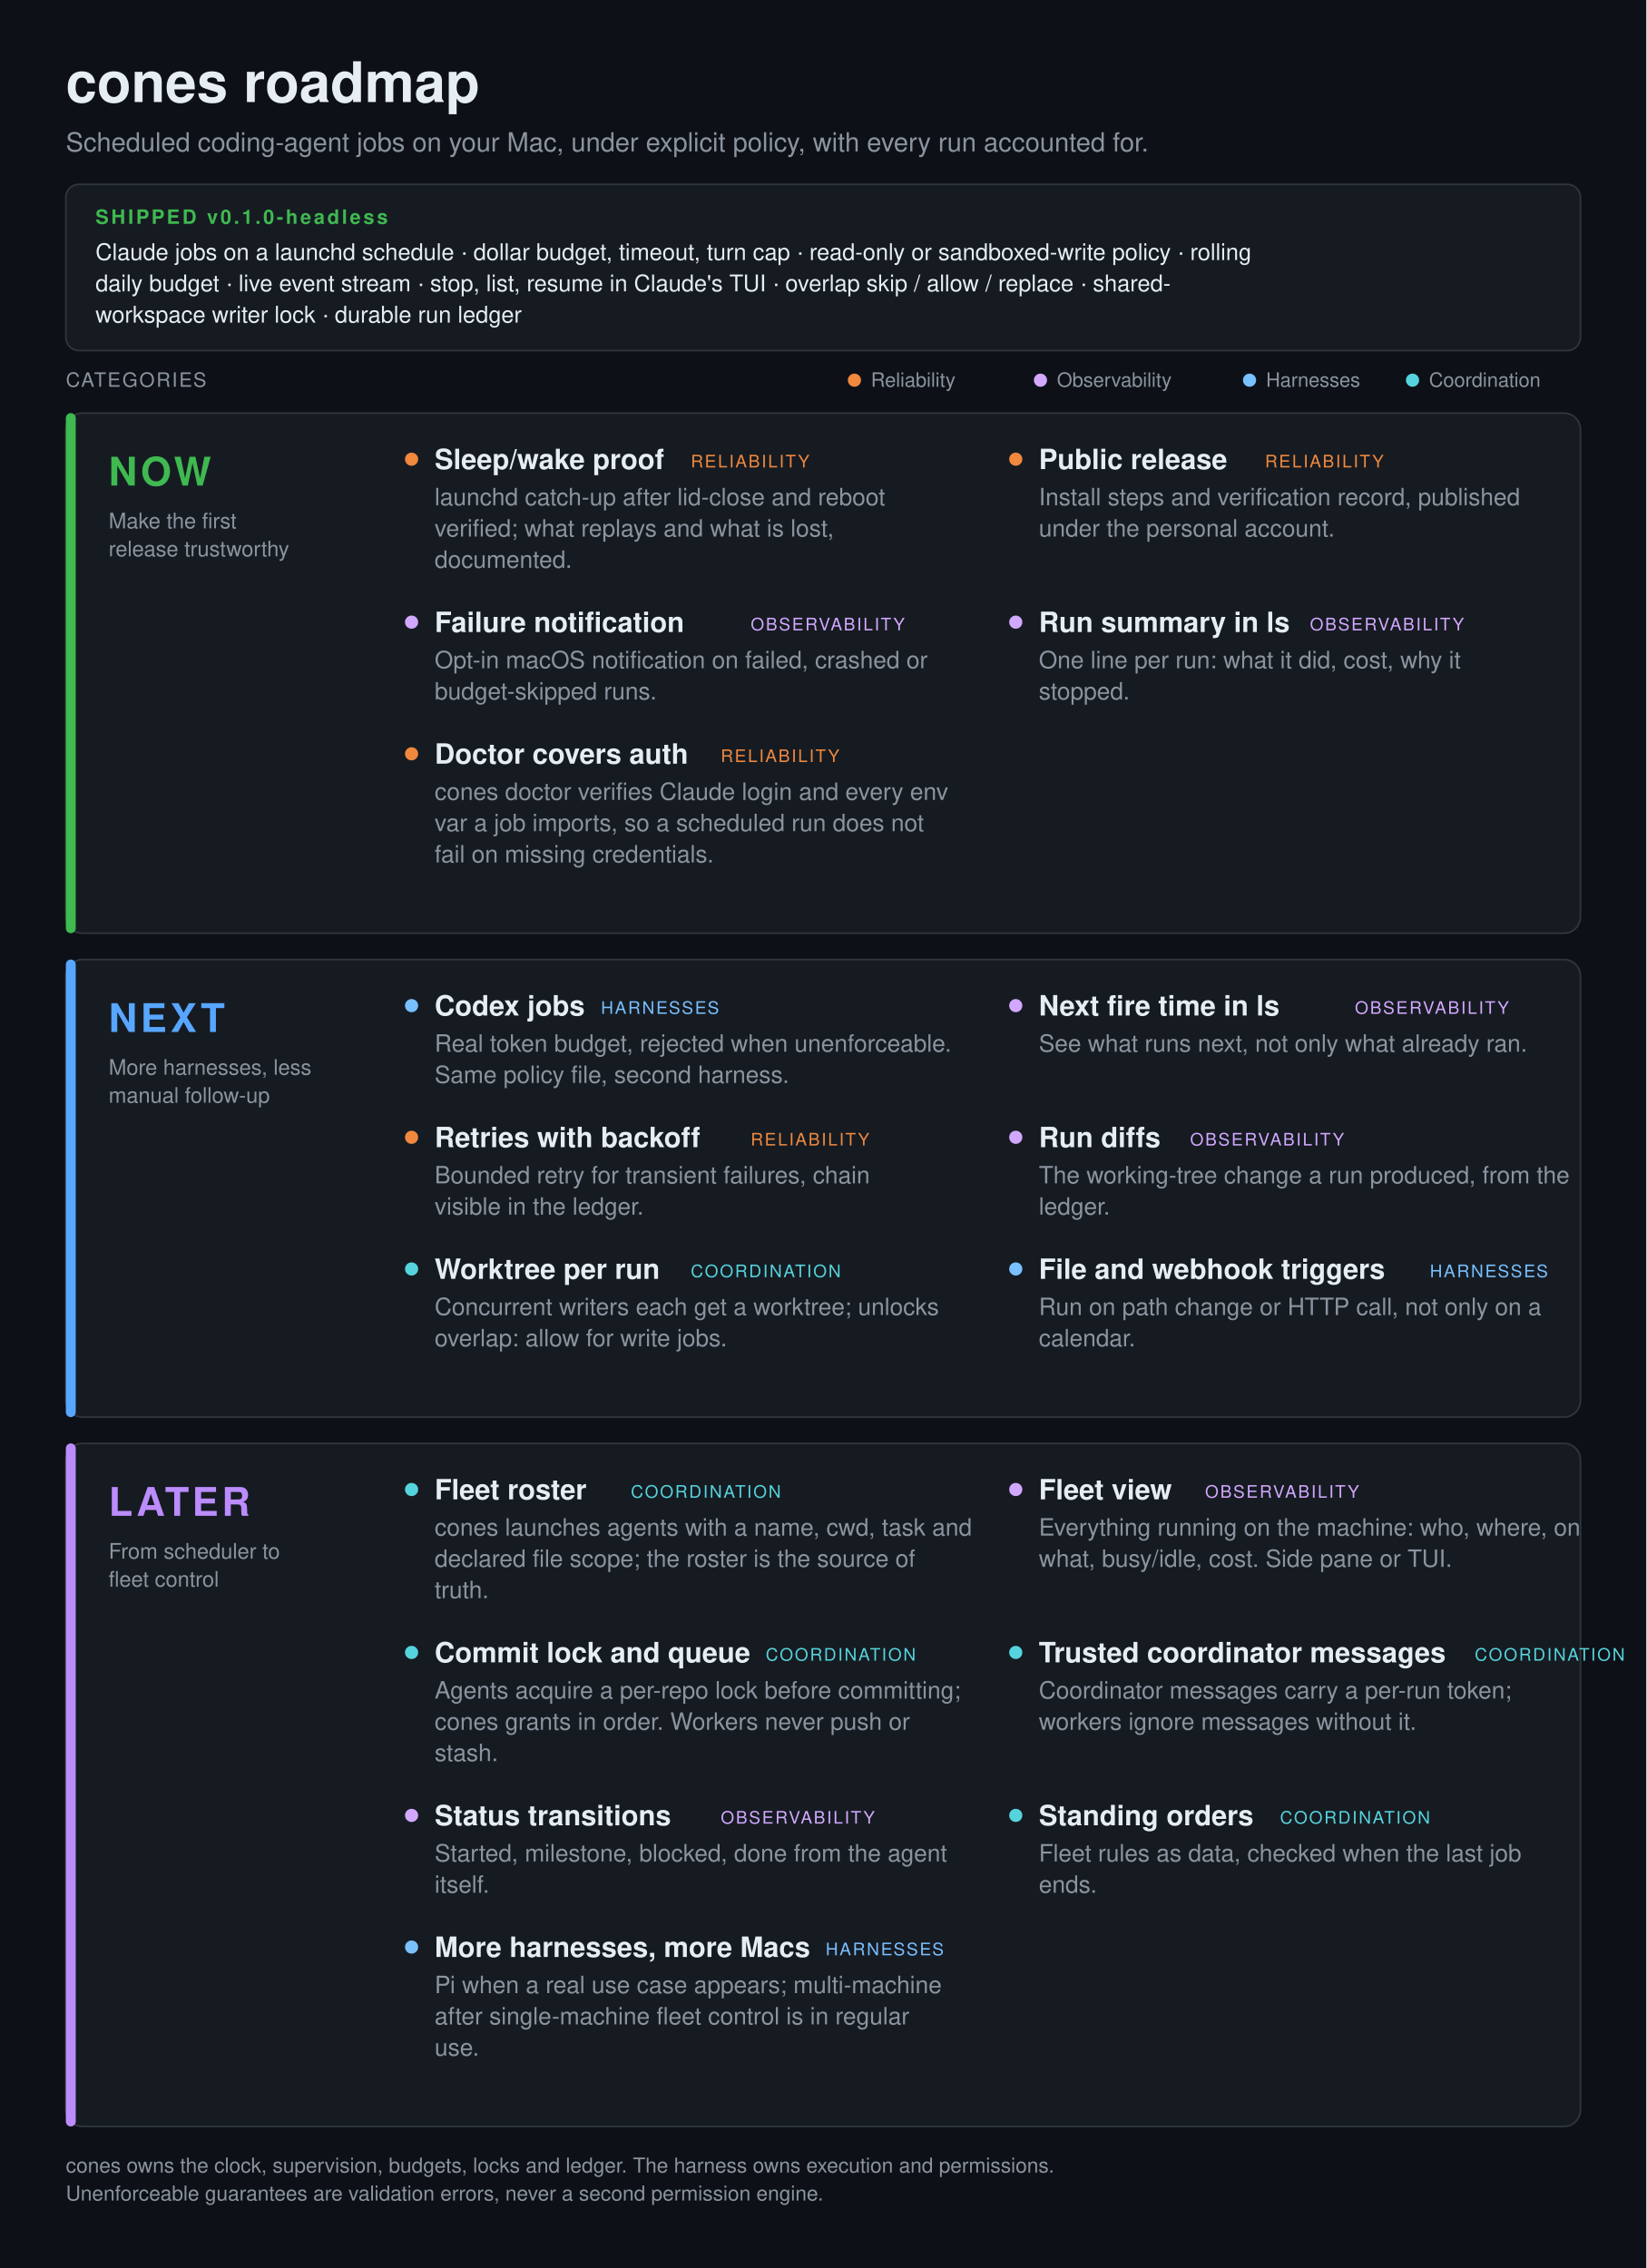
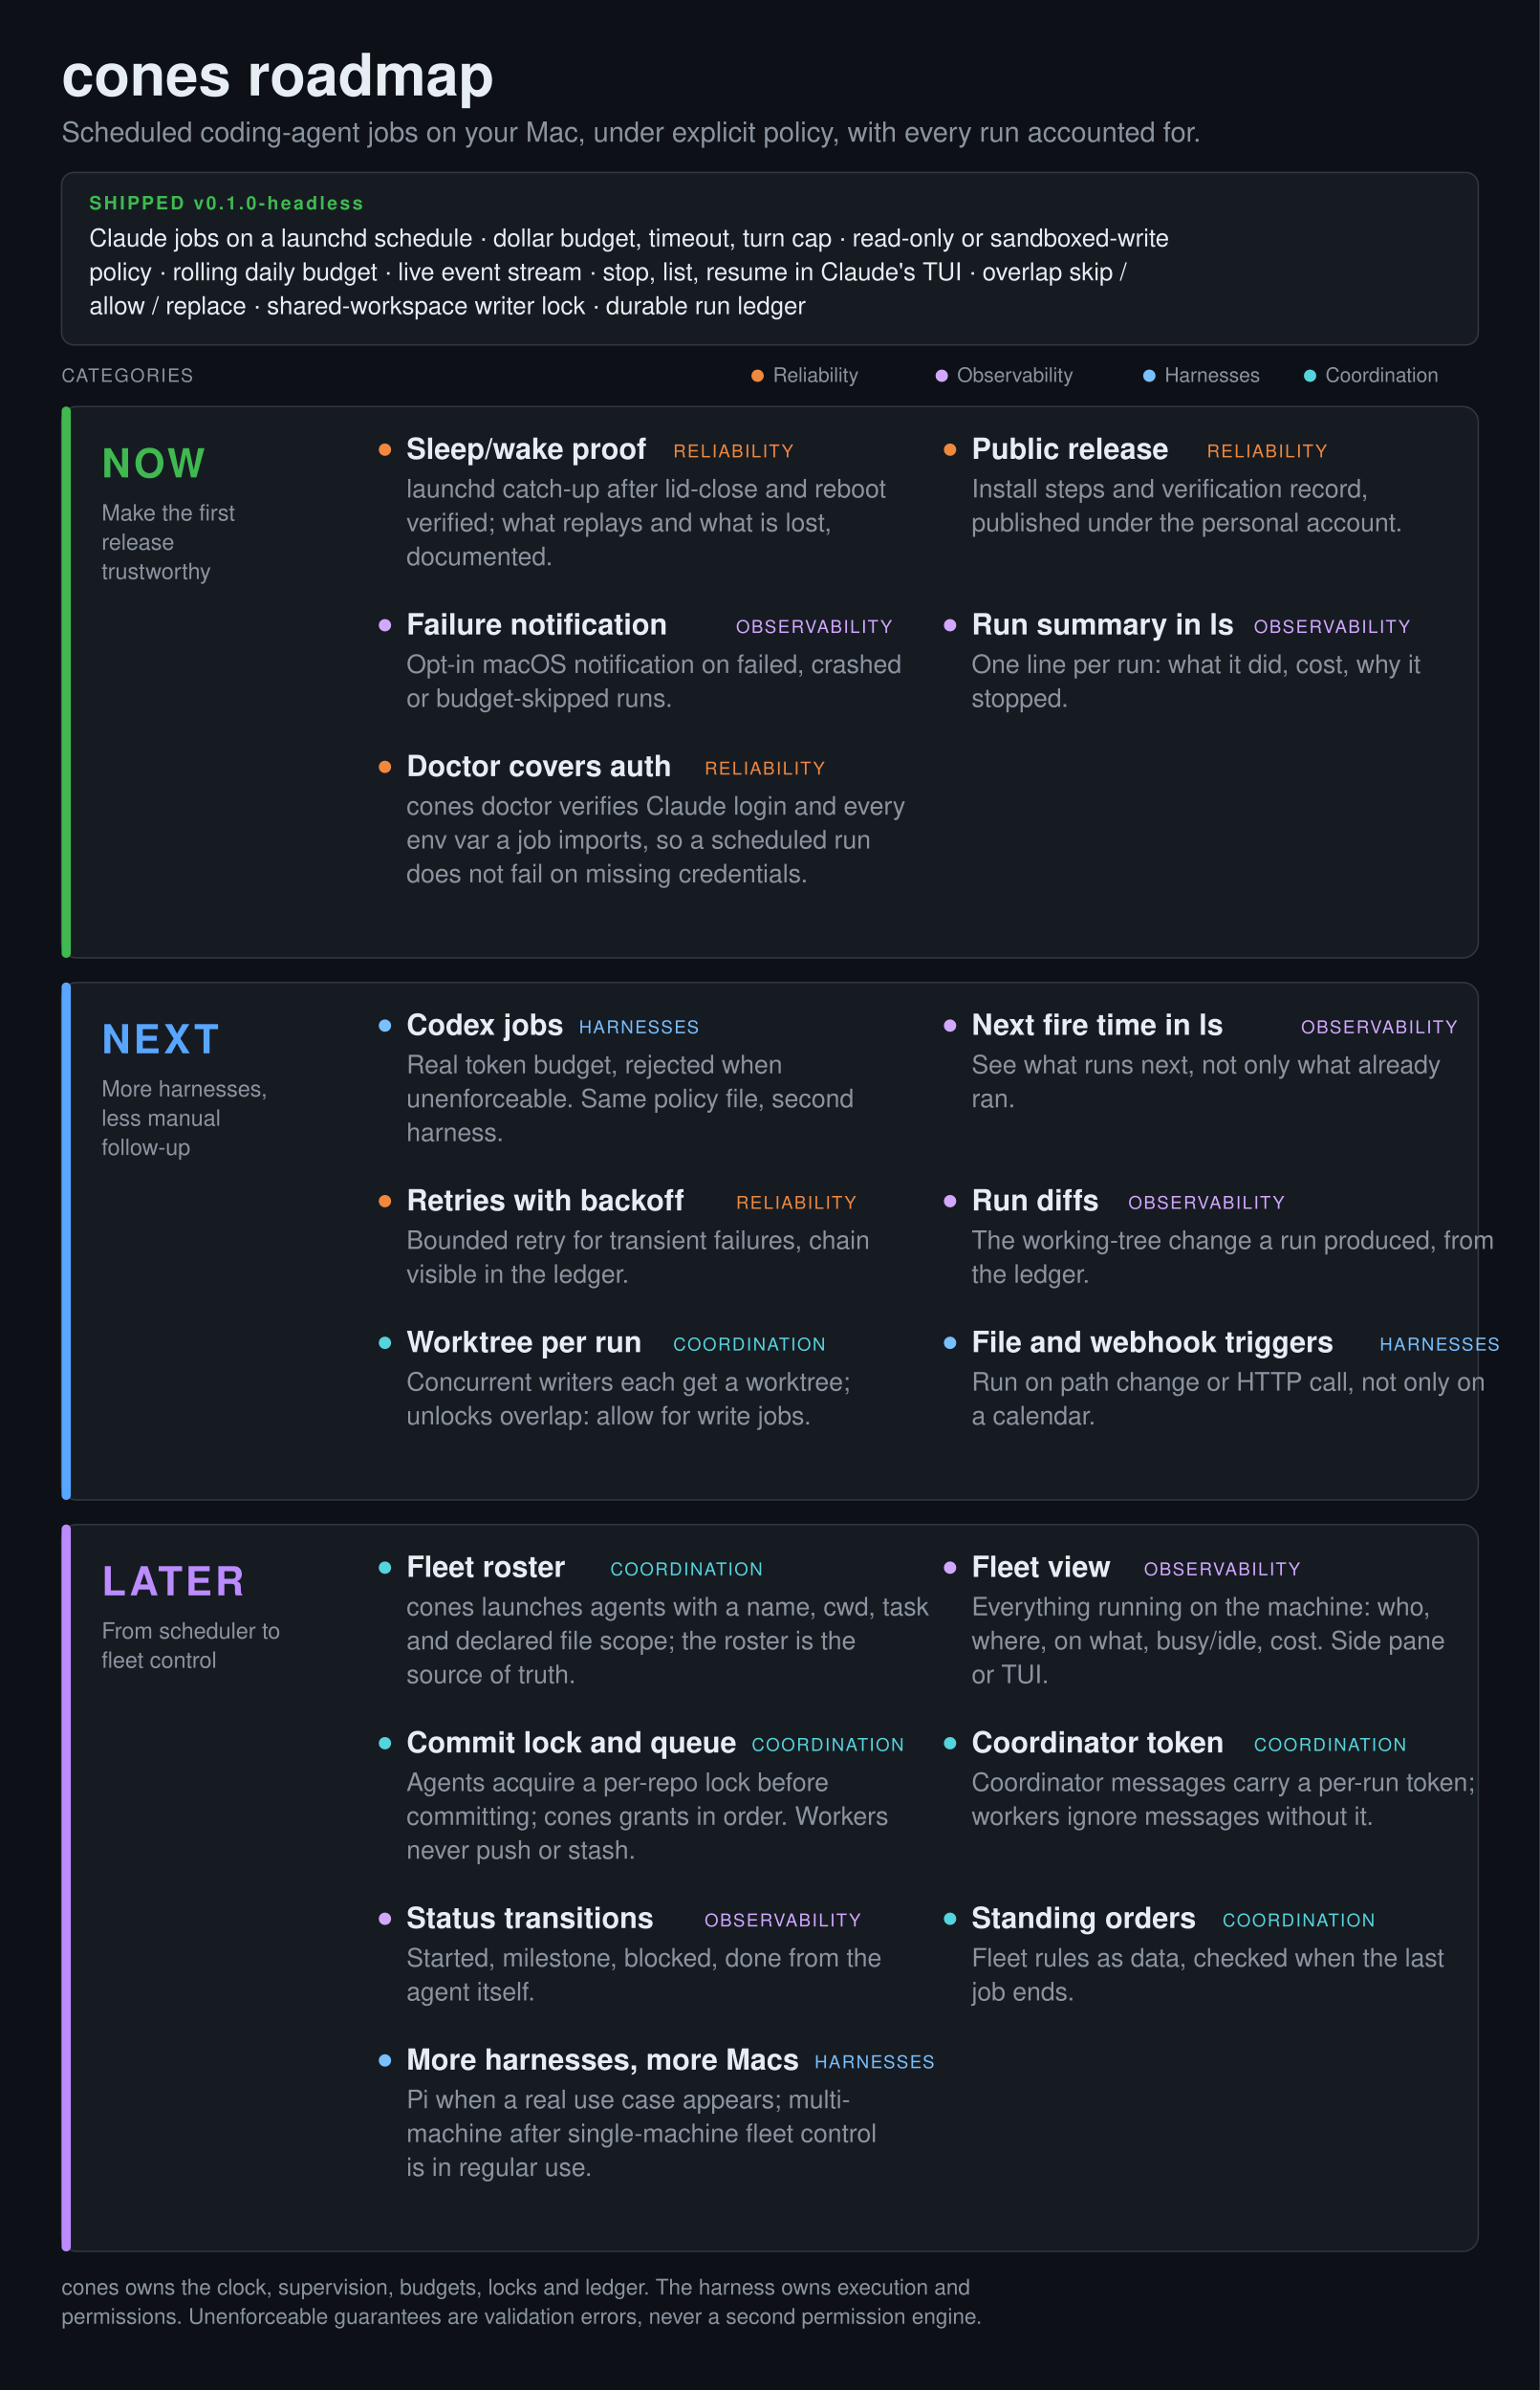
- <svg xmlns="http://www.w3.org/2000/svg" width="1000" height="1378" viewBox="0 0 1000 1378" font-family="-apple-system,BlinkMacSystemFont,Segoe UI,Helvetica,Arial,sans-serif">
-   <rect width="1000" height="1378" fill="#0d1117" />
-   <text x="40" y="62" font-size="34" fill="#e6edf3" font-weight="700">cones roadmap</text>
-   <text x="40" y="92" font-size="16" fill="#8b949e">Scheduled coding-agent jobs on your Mac, under explicit policy, with every run accounted for.</text>
-   <rect x="40" y="112" width="920" height="101" rx="8" fill="#161b22" stroke="#30363d" />
+ <svg xmlns="http://www.w3.org/2000/svg" width="1000" height="1552" viewBox="0 0 1000 1552" font-family="-apple-system,BlinkMacSystemFont,Segoe UI,Helvetica,Arial,sans-serif">
+   <rect width="1000" height="1552" fill="#0d1117" />
+   <text x="40" y="62" font-size="38" fill="#e6edf3" font-weight="700">cones roadmap</text>
+   <text x="40" y="92" font-size="18" fill="#8b949e">Scheduled coding-agent jobs on your Mac, under explicit policy, with every run accounted for.</text>
+   <rect x="40" y="112" width="920" height="112" rx="8" fill="#161b22" stroke="#30363d" />
  <text x="58" y="136" font-size="12" fill="#3fb950" font-weight="700" letter-spacing="1.5">SHIPPED  v0.1.0-headless</text>
-   <text x="58" y="158" font-size="14" fill="#e6edf3">Claude jobs on a launchd schedule · dollar budget, timeout, turn cap · read-only or sandboxed-write policy · rolling</text>
-   <text x="58" y="177" font-size="14" fill="#e6edf3">daily budget · live event stream · stop, list, resume in Claude's TUI · overlap skip / allow / replace · shared-</text>
-   <text x="58" y="196" font-size="14" fill="#e6edf3">workspace writer lock · durable run ledger</text>
-   <circle cx="858" cy="231" r="4" fill="#56d4dd" />
-   <text x="868" y="235" font-size="12" fill="#8b949e">Coordination</text>
-   <circle cx="759" cy="231" r="4" fill="#79c0ff" />
-   <text x="769" y="235" font-size="12" fill="#8b949e">Harnesses</text>
-   <circle cx="632" cy="231" r="4" fill="#d2a8ff" />
-   <text x="642" y="235" font-size="12" fill="#8b949e">Observability</text>
-   <circle cx="519" cy="231" r="4" fill="#f0883e" />
-   <text x="529" y="235" font-size="12" fill="#8b949e">Reliability</text>
-   <text x="40" y="235" font-size="12" fill="#8b949e" letter-spacing="1">CATEGORIES</text>
-   <rect x="40" y="251" width="920" height="316" rx="10" fill="#161b22" stroke="#30363d" />
-   <rect x="40" y="251" width="6" height="316" rx="3" fill="#3fb950" />
-   <text x="66" y="295" font-size="24" fill="#3fb950" font-weight="800" letter-spacing="2">NOW</text>
-   <text x="66" y="321" font-size="13" fill="#8b949e">Make the first</text>
-   <text x="66" y="338" font-size="13" fill="#8b949e">release trustworthy</text>
-   <circle cx="250" cy="279" r="4" fill="#f0883e" />
-   <text x="264" y="285" font-size="17" fill="#e6edf3" font-weight="700">Sleep/wake proof</text>
-   <text x="419.6" y="284" font-size="10.5" fill="#f0883e" letter-spacing="1">RELIABILITY</text>
-   <text x="264" y="307" font-size="14.5" fill="#8b949e">launchd catch-up after lid-close and reboot</text>
-   <text x="264" y="326" font-size="14.5" fill="#8b949e">verified; what replays and what is lost,</text>
-   <text x="264" y="345" font-size="14.5" fill="#8b949e">documented.</text>
-   <circle cx="617" cy="279" r="4" fill="#f0883e" />
-   <text x="631" y="285" font-size="17" fill="#e6edf3" font-weight="700">Public release</text>
-   <text x="768.4" y="284" font-size="10.5" fill="#f0883e" letter-spacing="1">RELIABILITY</text>
-   <text x="631" y="307" font-size="14.5" fill="#8b949e">Install steps and verification record, published</text>
-   <text x="631" y="326" font-size="14.5" fill="#8b949e">under the personal account.</text>
-   <circle cx="250" cy="378" r="4" fill="#d2a8ff" />
-   <text x="264" y="384" font-size="17" fill="#e6edf3" font-weight="700">Failure notification</text>
-   <text x="456.0" y="383" font-size="10.5" fill="#d2a8ff" letter-spacing="1">OBSERVABILITY</text>
-   <text x="264" y="406" font-size="14.5" fill="#8b949e">Opt-in macOS notification on failed, crashed or</text>
-   <text x="264" y="425" font-size="14.5" fill="#8b949e">budget-skipped runs.</text>
-   <circle cx="617" cy="378" r="4" fill="#d2a8ff" />
-   <text x="631" y="384" font-size="17" fill="#e6edf3" font-weight="700">Run summary in ls</text>
-   <text x="795.7" y="383" font-size="10.5" fill="#d2a8ff" letter-spacing="1">OBSERVABILITY</text>
-   <text x="631" y="406" font-size="14.5" fill="#8b949e">One line per run: what it did, cost, why it</text>
-   <text x="631" y="425" font-size="14.5" fill="#8b949e">stopped.</text>
-   <circle cx="250" cy="458" r="4" fill="#f0883e" />
-   <text x="264" y="464" font-size="17" fill="#e6edf3" font-weight="700">Doctor covers auth</text>
-   <text x="437.8" y="463" font-size="10.5" fill="#f0883e" letter-spacing="1">RELIABILITY</text>
-   <text x="264" y="486" font-size="14.5" fill="#8b949e">cones doctor verifies Claude login and every env</text>
-   <text x="264" y="505" font-size="14.5" fill="#8b949e">var a job imports, so a scheduled run does not</text>
-   <text x="264" y="524" font-size="14.5" fill="#8b949e">fail on missing credentials.</text>
-   <rect x="40" y="583" width="920" height="278" rx="10" fill="#161b22" stroke="#30363d" />
-   <rect x="40" y="583" width="6" height="278" rx="3" fill="#58a6ff" />
-   <text x="66" y="627" font-size="24" fill="#58a6ff" font-weight="800" letter-spacing="2">NEXT</text>
-   <text x="66" y="653" font-size="13" fill="#8b949e">More harnesses, less</text>
-   <text x="66" y="670" font-size="13" fill="#8b949e">manual follow-up</text>
-   <circle cx="250" cy="611" r="4" fill="#79c0ff" />
-   <text x="264" y="617" font-size="17" fill="#e6edf3" font-weight="700">Codex jobs</text>
-   <text x="365.0" y="616" font-size="10.5" fill="#79c0ff" letter-spacing="1">HARNESSES</text>
-   <text x="264" y="639" font-size="14.5" fill="#8b949e">Real token budget, rejected when unenforceable.</text>
-   <text x="264" y="658" font-size="14.5" fill="#8b949e">Same policy file, second harness.</text>
-   <circle cx="617" cy="611" r="4" fill="#d2a8ff" />
-   <text x="631" y="617" font-size="17" fill="#e6edf3" font-weight="700">Next fire time in ls</text>
-   <text x="823.0" y="616" font-size="10.5" fill="#d2a8ff" letter-spacing="1">OBSERVABILITY</text>
-   <text x="631" y="639" font-size="14.5" fill="#8b949e">See what runs next, not only what already ran.</text>
-   <circle cx="250" cy="691" r="4" fill="#f0883e" />
-   <text x="264" y="697" font-size="17" fill="#e6edf3" font-weight="700">Retries with backoff</text>
-   <text x="456.0" y="696" font-size="10.5" fill="#f0883e" letter-spacing="1">RELIABILITY</text>
-   <text x="264" y="719" font-size="14.5" fill="#8b949e">Bounded retry for transient failures, chain</text>
-   <text x="264" y="738" font-size="14.5" fill="#8b949e">visible in the ledger.</text>
-   <circle cx="617" cy="691" r="4" fill="#d2a8ff" />
-   <text x="631" y="697" font-size="17" fill="#e6edf3" font-weight="700">Run diffs</text>
-   <text x="722.9" y="696" font-size="10.5" fill="#d2a8ff" letter-spacing="1">OBSERVABILITY</text>
-   <text x="631" y="719" font-size="14.5" fill="#8b949e">The working-tree change a run produced, from the</text>
-   <text x="631" y="738" font-size="14.5" fill="#8b949e">ledger.</text>
-   <circle cx="250" cy="771" r="4" fill="#56d4dd" />
-   <text x="264" y="777" font-size="17" fill="#e6edf3" font-weight="700">Worktree per run</text>
-   <text x="419.6" y="776" font-size="10.5" fill="#56d4dd" letter-spacing="1">COORDINATION</text>
-   <text x="264" y="799" font-size="14.5" fill="#8b949e">Concurrent writers each get a worktree; unlocks</text>
-   <text x="264" y="818" font-size="14.5" fill="#8b949e">overlap: allow for write jobs.</text>
-   <circle cx="617" cy="771" r="4" fill="#79c0ff" />
-   <text x="631" y="777" font-size="17" fill="#e6edf3" font-weight="700">File and webhook triggers</text>
-   <text x="868.5" y="776" font-size="10.5" fill="#79c0ff" letter-spacing="1">HARNESSES</text>
-   <text x="631" y="799" font-size="14.5" fill="#8b949e">Run on path change or HTTP call, not only on a</text>
-   <text x="631" y="818" font-size="14.5" fill="#8b949e">calendar.</text>
-   <rect x="40" y="877" width="920" height="415" rx="10" fill="#161b22" stroke="#30363d" />
-   <rect x="40" y="877" width="6" height="415" rx="3" fill="#bc8cff" />
-   <text x="66" y="921" font-size="24" fill="#bc8cff" font-weight="800" letter-spacing="2">LATER</text>
-   <text x="66" y="947" font-size="13" fill="#8b949e">From scheduler to</text>
-   <text x="66" y="964" font-size="13" fill="#8b949e">fleet control</text>
-   <circle cx="250" cy="905" r="4" fill="#56d4dd" />
-   <text x="264" y="911" font-size="17" fill="#e6edf3" font-weight="700">Fleet roster</text>
-   <text x="383.2" y="910" font-size="10.5" fill="#56d4dd" letter-spacing="1">COORDINATION</text>
-   <text x="264" y="933" font-size="14.5" fill="#8b949e">cones launches agents with a name, cwd, task and</text>
-   <text x="264" y="952" font-size="14.5" fill="#8b949e">declared file scope; the roster is the source of</text>
-   <text x="264" y="971" font-size="14.5" fill="#8b949e">truth.</text>
-   <circle cx="617" cy="905" r="4" fill="#d2a8ff" />
-   <text x="631" y="911" font-size="17" fill="#e6edf3" font-weight="700">Fleet view</text>
-   <text x="732.0" y="910" font-size="10.5" fill="#d2a8ff" letter-spacing="1">OBSERVABILITY</text>
-   <text x="631" y="933" font-size="14.5" fill="#8b949e">Everything running on the machine: who, where, on</text>
-   <text x="631" y="952" font-size="14.5" fill="#8b949e">what, busy/idle, cost. Side pane or TUI.</text>
-   <circle cx="250" cy="1004" r="4" fill="#56d4dd" />
-   <text x="264" y="1010" font-size="17" fill="#e6edf3" font-weight="700">Commit lock and queue</text>
-   <text x="465.1" y="1009" font-size="10.5" fill="#56d4dd" letter-spacing="1">COORDINATION</text>
-   <text x="264" y="1032" font-size="14.5" fill="#8b949e">Agents acquire a per-repo lock before committing;</text>
-   <text x="264" y="1051" font-size="14.5" fill="#8b949e">cones grants in order. Workers never push or</text>
-   <text x="264" y="1070" font-size="14.5" fill="#8b949e">stash.</text>
-   <circle cx="617" cy="1004" r="4" fill="#56d4dd" />
-   <text x="631" y="1010" font-size="17" fill="#e6edf3" font-weight="700">Trusted coordinator messages</text>
-   <text x="895.8" y="1009" font-size="10.5" fill="#56d4dd" letter-spacing="1">COORDINATION</text>
-   <text x="631" y="1032" font-size="14.5" fill="#8b949e">Coordinator messages carry a per-run token;</text>
-   <text x="631" y="1051" font-size="14.5" fill="#8b949e">workers ignore messages without it.</text>
-   <circle cx="250" cy="1103" r="4" fill="#d2a8ff" />
-   <text x="264" y="1109" font-size="17" fill="#e6edf3" font-weight="700">Status transitions</text>
-   <text x="437.8" y="1108" font-size="10.5" fill="#d2a8ff" letter-spacing="1">OBSERVABILITY</text>
-   <text x="264" y="1131" font-size="14.5" fill="#8b949e">Started, milestone, blocked, done from the agent</text>
-   <text x="264" y="1150" font-size="14.5" fill="#8b949e">itself.</text>
-   <circle cx="617" cy="1103" r="4" fill="#56d4dd" />
-   <text x="631" y="1109" font-size="17" fill="#e6edf3" font-weight="700">Standing orders</text>
-   <text x="777.5" y="1108" font-size="10.5" fill="#56d4dd" letter-spacing="1">COORDINATION</text>
-   <text x="631" y="1131" font-size="14.5" fill="#8b949e">Fleet rules as data, checked when the last job</text>
-   <text x="631" y="1150" font-size="14.5" fill="#8b949e">ends.</text>
-   <circle cx="250" cy="1183" r="4" fill="#79c0ff" />
-   <text x="264" y="1189" font-size="17" fill="#e6edf3" font-weight="700">More harnesses, more Macs</text>
-   <text x="501.5" y="1188" font-size="10.5" fill="#79c0ff" letter-spacing="1">HARNESSES</text>
-   <text x="264" y="1211" font-size="14.5" fill="#8b949e">Pi when a real use case appears; multi-machine</text>
-   <text x="264" y="1230" font-size="14.5" fill="#8b949e">after single-machine fleet control is in regular</text>
-   <text x="264" y="1249" font-size="14.5" fill="#8b949e">use.</text>
-   <text x="40" y="1320" font-size="12.5" fill="#8b949e">cones owns the clock, supervision, budgets, locks and ledger. The harness owns execution and permissions.</text>
-   <text x="40" y="1337" font-size="12.5" fill="#8b949e">Unenforceable guarantees are validation errors, never a second permission engine.</text>
+   <text x="58" y="160" font-size="16" fill="#e6edf3">Claude jobs on a launchd schedule · dollar budget, timeout, turn cap · read-only or sandboxed-write</text>
+   <text x="58" y="182" font-size="16" fill="#e6edf3">policy · rolling daily budget · live event stream · stop, list, resume in Claude's TUI · overlap skip /</text>
+   <text x="58" y="204" font-size="16" fill="#e6edf3">allow / replace · shared-workspace writer lock · durable run ledger</text>
+   <circle cx="850.8" cy="244" r="4" fill="#56d4dd" />
+   <text x="860.8" y="248" font-size="13" fill="#8b949e">Coordination</text>
+   <circle cx="746.4" cy="244" r="4" fill="#79c0ff" />
+   <text x="756.4" y="248" font-size="13" fill="#8b949e">Harnesses</text>
+   <circle cx="611.6" cy="244" r="4" fill="#d2a8ff" />
+   <text x="621.6" y="248" font-size="13" fill="#8b949e">Observability</text>
+   <circle cx="492.0" cy="244" r="4" fill="#f0883e" />
+   <text x="502.0" y="248" font-size="13" fill="#8b949e">Reliability</text>
+   <text x="40" y="248" font-size="12" fill="#8b949e" letter-spacing="1">CATEGORIES</text>
+   <rect x="40" y="264" width="920" height="358" rx="10" fill="#161b22" stroke="#30363d" />
+   <rect x="40" y="264" width="6" height="358" rx="3" fill="#3fb950" />
+   <text x="66" y="310" font-size="26" fill="#3fb950" font-weight="800" letter-spacing="2">NOW</text>
+   <text x="66" y="338" font-size="14.5" fill="#8b949e">Make the first</text>
+   <text x="66" y="357" font-size="14.5" fill="#8b949e">release</text>
+   <text x="66" y="376" font-size="14.5" fill="#8b949e">trustworthy</text>
+   <circle cx="250" cy="292" r="4" fill="#f0883e" />
+   <text x="264" y="298" font-size="19" fill="#e6edf3" font-weight="700">Sleep/wake proof</text>
+   <text x="437.2" y="297" font-size="11.5" fill="#f0883e" letter-spacing="1">RELIABILITY</text>
+   <text x="264" y="323" font-size="16.5" fill="#8b949e">launchd catch-up after lid-close and reboot</text>
+   <text x="264" y="345" font-size="16.5" fill="#8b949e">verified; what replays and what is lost,</text>
+   <text x="264" y="367" font-size="16.5" fill="#8b949e">documented.</text>
+   <circle cx="617" cy="292" r="4" fill="#f0883e" />
+   <text x="631" y="298" font-size="19" fill="#e6edf3" font-weight="700">Public release</text>
+   <text x="783.8" y="297" font-size="11.5" fill="#f0883e" letter-spacing="1">RELIABILITY</text>
+   <text x="631" y="323" font-size="16.5" fill="#8b949e">Install steps and verification record,</text>
+   <text x="631" y="345" font-size="16.5" fill="#8b949e">published under the personal account.</text>
+   <circle cx="250" cy="406" r="4" fill="#d2a8ff" />
+   <text x="264" y="412" font-size="19" fill="#e6edf3" font-weight="700">Failure notification</text>
+   <text x="478.0" y="411" font-size="11.5" fill="#d2a8ff" letter-spacing="1">OBSERVABILITY</text>
+   <text x="264" y="437" font-size="16.5" fill="#8b949e">Opt-in macOS notification on failed, crashed</text>
+   <text x="264" y="459" font-size="16.5" fill="#8b949e">or budget-skipped runs.</text>
+   <circle cx="617" cy="406" r="4" fill="#d2a8ff" />
+   <text x="631" y="412" font-size="19" fill="#e6edf3" font-weight="700">Run summary in ls</text>
+   <text x="814.4" y="411" font-size="11.5" fill="#d2a8ff" letter-spacing="1">OBSERVABILITY</text>
+   <text x="631" y="437" font-size="16.5" fill="#8b949e">One line per run: what it did, cost, why it</text>
+   <text x="631" y="459" font-size="16.5" fill="#8b949e">stopped.</text>
+   <circle cx="250" cy="498" r="4" fill="#f0883e" />
+   <text x="264" y="504" font-size="19" fill="#e6edf3" font-weight="700">Doctor covers auth</text>
+   <text x="457.6" y="503" font-size="11.5" fill="#f0883e" letter-spacing="1">RELIABILITY</text>
+   <text x="264" y="529" font-size="16.5" fill="#8b949e">cones doctor verifies Claude login and every</text>
+   <text x="264" y="551" font-size="16.5" fill="#8b949e">env var a job imports, so a scheduled run</text>
+   <text x="264" y="573" font-size="16.5" fill="#8b949e">does not fail on missing credentials.</text>
+   <rect x="40" y="638" width="920" height="336" rx="10" fill="#161b22" stroke="#30363d" />
+   <rect x="40" y="638" width="6" height="336" rx="3" fill="#58a6ff" />
+   <text x="66" y="684" font-size="26" fill="#58a6ff" font-weight="800" letter-spacing="2">NEXT</text>
+   <text x="66" y="712" font-size="14.5" fill="#8b949e">More harnesses,</text>
+   <text x="66" y="731" font-size="14.5" fill="#8b949e">less manual</text>
+   <text x="66" y="750" font-size="14.5" fill="#8b949e">follow-up</text>
+   <circle cx="250" cy="666" r="4" fill="#79c0ff" />
+   <text x="264" y="672" font-size="19" fill="#e6edf3" font-weight="700">Codex jobs</text>
+   <text x="376.0" y="671" font-size="11.5" fill="#79c0ff" letter-spacing="1">HARNESSES</text>
+   <text x="264" y="697" font-size="16.5" fill="#8b949e">Real token budget, rejected when</text>
+   <text x="264" y="719" font-size="16.5" fill="#8b949e">unenforceable. Same policy file, second</text>
+   <text x="264" y="741" font-size="16.5" fill="#8b949e">harness.</text>
+   <circle cx="617" cy="666" r="4" fill="#d2a8ff" />
+   <text x="631" y="672" font-size="19" fill="#e6edf3" font-weight="700">Next fire time in ls</text>
+   <text x="845.0" y="671" font-size="11.5" fill="#d2a8ff" letter-spacing="1">OBSERVABILITY</text>
+   <text x="631" y="697" font-size="16.5" fill="#8b949e">See what runs next, not only what already</text>
+   <text x="631" y="719" font-size="16.5" fill="#8b949e">ran.</text>
+   <circle cx="250" cy="780" r="4" fill="#f0883e" />
+   <text x="264" y="786" font-size="19" fill="#e6edf3" font-weight="700">Retries with backoff</text>
+   <text x="478.0" y="785" font-size="11.5" fill="#f0883e" letter-spacing="1">RELIABILITY</text>
+   <text x="264" y="811" font-size="16.5" fill="#8b949e">Bounded retry for transient failures, chain</text>
+   <text x="264" y="833" font-size="16.5" fill="#8b949e">visible in the ledger.</text>
+   <circle cx="617" cy="780" r="4" fill="#d2a8ff" />
+   <text x="631" y="786" font-size="19" fill="#e6edf3" font-weight="700">Run diffs</text>
+   <text x="732.8" y="785" font-size="11.5" fill="#d2a8ff" letter-spacing="1">OBSERVABILITY</text>
+   <text x="631" y="811" font-size="16.5" fill="#8b949e">The working-tree change a run produced, from</text>
+   <text x="631" y="833" font-size="16.5" fill="#8b949e">the ledger.</text>
+   <circle cx="250" cy="872" r="4" fill="#56d4dd" />
+   <text x="264" y="878" font-size="19" fill="#e6edf3" font-weight="700">Worktree per run</text>
+   <text x="437.2" y="877" font-size="11.5" fill="#56d4dd" letter-spacing="1">COORDINATION</text>
+   <text x="264" y="903" font-size="16.5" fill="#8b949e">Concurrent writers each get a worktree;</text>
+   <text x="264" y="925" font-size="16.5" fill="#8b949e">unlocks overlap: allow for write jobs.</text>
+   <circle cx="617" cy="872" r="4" fill="#79c0ff" />
+   <text x="631" y="878" font-size="19" fill="#e6edf3" font-weight="700">File and webhook triggers</text>
+   <text x="896.0" y="877" font-size="11.5" fill="#79c0ff" letter-spacing="1">HARNESSES</text>
+   <text x="631" y="903" font-size="16.5" fill="#8b949e">Run on path change or HTTP call, not only on</text>
+   <text x="631" y="925" font-size="16.5" fill="#8b949e">a calendar.</text>
+   <rect x="40" y="990" width="920" height="472" rx="10" fill="#161b22" stroke="#30363d" />
+   <rect x="40" y="990" width="6" height="472" rx="3" fill="#bc8cff" />
+   <text x="66" y="1036" font-size="26" fill="#bc8cff" font-weight="800" letter-spacing="2">LATER</text>
+   <text x="66" y="1064" font-size="14.5" fill="#8b949e">From scheduler to</text>
+   <text x="66" y="1083" font-size="14.5" fill="#8b949e">fleet control</text>
+   <circle cx="250" cy="1018" r="4" fill="#56d4dd" />
+   <text x="264" y="1024" font-size="19" fill="#e6edf3" font-weight="700">Fleet roster</text>
+   <text x="396.4" y="1023" font-size="11.5" fill="#56d4dd" letter-spacing="1">COORDINATION</text>
+   <text x="264" y="1049" font-size="16.5" fill="#8b949e">cones launches agents with a name, cwd, task</text>
+   <text x="264" y="1071" font-size="16.5" fill="#8b949e">and declared file scope; the roster is the</text>
+   <text x="264" y="1093" font-size="16.5" fill="#8b949e">source of truth.</text>
+   <circle cx="617" cy="1018" r="4" fill="#d2a8ff" />
+   <text x="631" y="1024" font-size="19" fill="#e6edf3" font-weight="700">Fleet view</text>
+   <text x="743.0" y="1023" font-size="11.5" fill="#d2a8ff" letter-spacing="1">OBSERVABILITY</text>
+   <text x="631" y="1049" font-size="16.5" fill="#8b949e">Everything running on the machine: who,</text>
+   <text x="631" y="1071" font-size="16.5" fill="#8b949e">where, on what, busy/idle, cost. Side pane</text>
+   <text x="631" y="1093" font-size="16.5" fill="#8b949e">or TUI.</text>
+   <circle cx="250" cy="1132" r="4" fill="#56d4dd" />
+   <text x="264" y="1138" font-size="19" fill="#e6edf3" font-weight="700">Commit lock and queue</text>
+   <text x="488.2" y="1137" font-size="11.5" fill="#56d4dd" letter-spacing="1">COORDINATION</text>
+   <text x="264" y="1163" font-size="16.5" fill="#8b949e">Agents acquire a per-repo lock before</text>
+   <text x="264" y="1185" font-size="16.5" fill="#8b949e">committing; cones grants in order. Workers</text>
+   <text x="264" y="1207" font-size="16.5" fill="#8b949e">never push or stash.</text>
+   <circle cx="617" cy="1132" r="4" fill="#56d4dd" />
+   <text x="631" y="1138" font-size="19" fill="#e6edf3" font-weight="700">Coordinator token</text>
+   <text x="814.4" y="1137" font-size="11.5" fill="#56d4dd" letter-spacing="1">COORDINATION</text>
+   <text x="631" y="1163" font-size="16.5" fill="#8b949e">Coordinator messages carry a per-run token;</text>
+   <text x="631" y="1185" font-size="16.5" fill="#8b949e">workers ignore messages without it.</text>
+   <circle cx="250" cy="1246" r="4" fill="#d2a8ff" />
+   <text x="264" y="1252" font-size="19" fill="#e6edf3" font-weight="700">Status transitions</text>
+   <text x="457.6" y="1251" font-size="11.5" fill="#d2a8ff" letter-spacing="1">OBSERVABILITY</text>
+   <text x="264" y="1277" font-size="16.5" fill="#8b949e">Started, milestone, blocked, done from the</text>
+   <text x="264" y="1299" font-size="16.5" fill="#8b949e">agent itself.</text>
+   <circle cx="617" cy="1246" r="4" fill="#56d4dd" />
+   <text x="631" y="1252" font-size="19" fill="#e6edf3" font-weight="700">Standing orders</text>
+   <text x="794.0" y="1251" font-size="11.5" fill="#56d4dd" letter-spacing="1">COORDINATION</text>
+   <text x="631" y="1277" font-size="16.5" fill="#8b949e">Fleet rules as data, checked when the last</text>
+   <text x="631" y="1299" font-size="16.5" fill="#8b949e">job ends.</text>
+   <circle cx="250" cy="1338" r="4" fill="#79c0ff" />
+   <text x="264" y="1344" font-size="19" fill="#e6edf3" font-weight="700">More harnesses, more Macs</text>
+   <text x="529.0" y="1343" font-size="11.5" fill="#79c0ff" letter-spacing="1">HARNESSES</text>
+   <text x="264" y="1369" font-size="16.5" fill="#8b949e">Pi when a real use case appears; multi-</text>
+   <text x="264" y="1391" font-size="16.5" fill="#8b949e">machine after single-machine fleet control</text>
+   <text x="264" y="1413" font-size="16.5" fill="#8b949e">is in regular use.</text>
+   <text x="40" y="1490" font-size="14" fill="#8b949e">cones owns the clock, supervision, budgets, locks and ledger. The harness owns execution and</text>
+   <text x="40" y="1509" font-size="14" fill="#8b949e">permissions. Unenforceable guarantees are validation errors, never a second permission engine.</text>
</svg>
